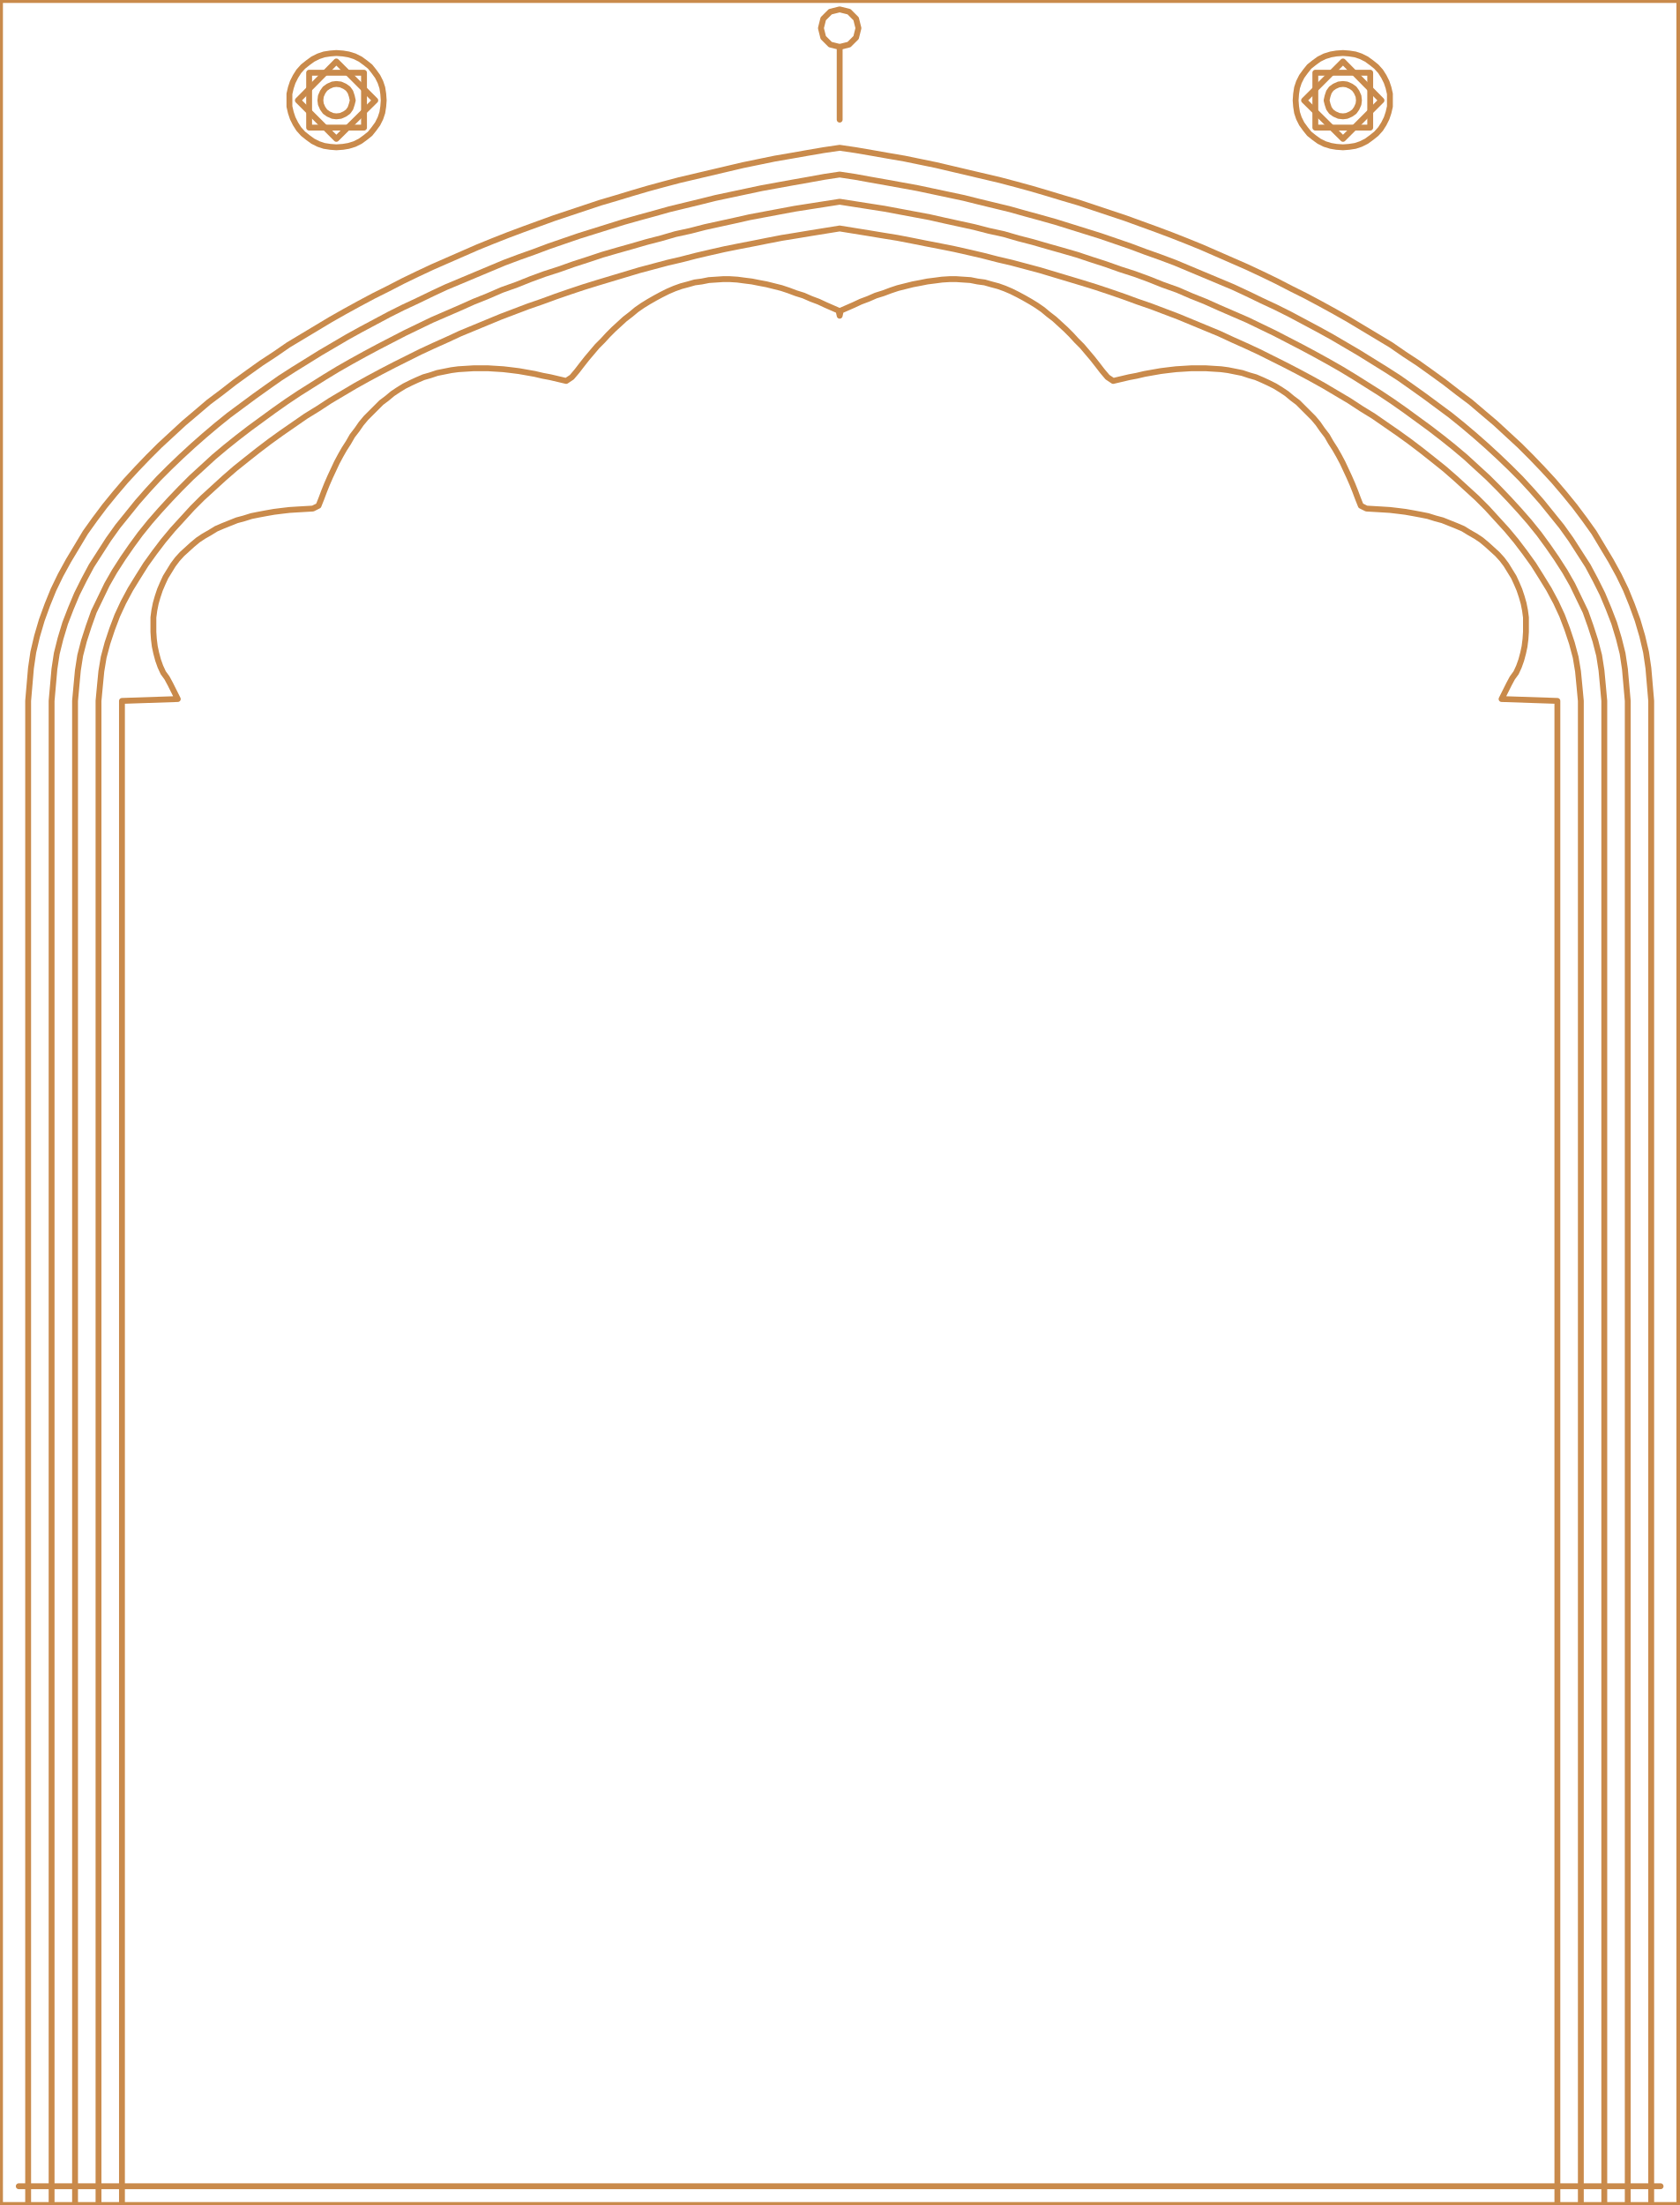
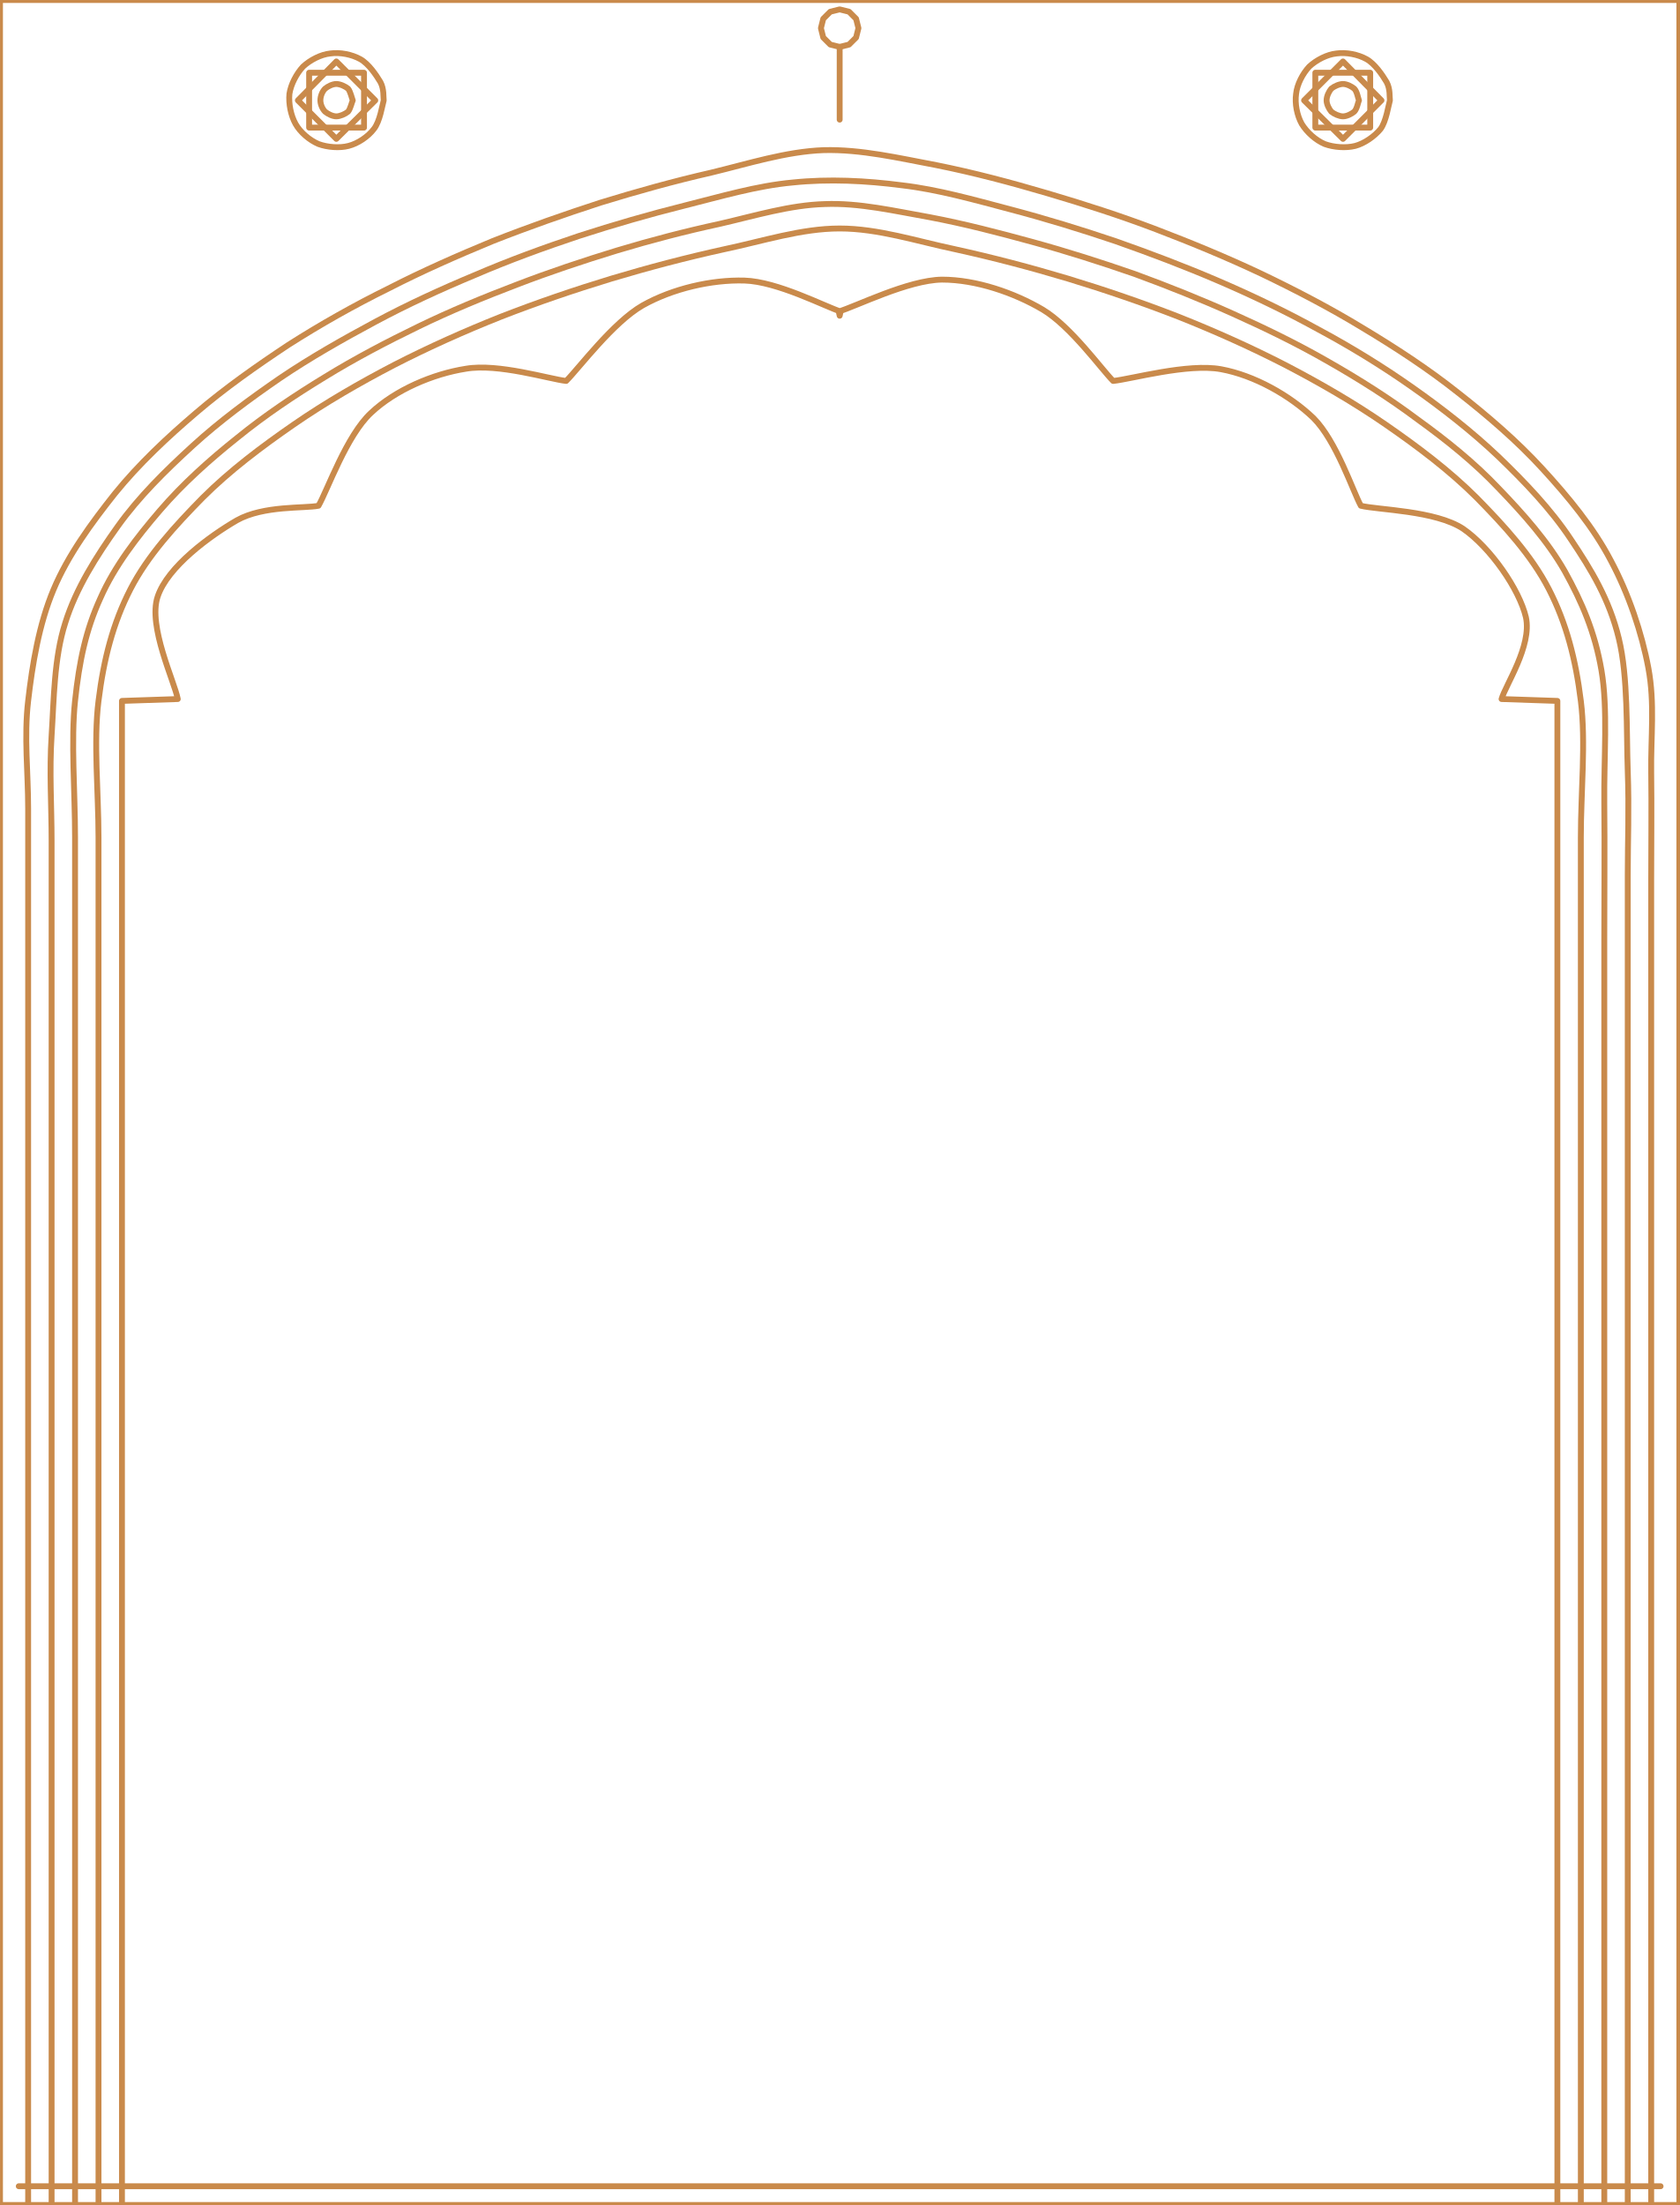
<svg xmlns="http://www.w3.org/2000/svg" viewBox="0 0 358 470" fill="none" stroke="#c98a4b" stroke-width="1.25" stroke-linecap="round" stroke-linejoin="round">
  <g class="art-frame">
    <path d="M179 470L0 470L0 0L358 0L358 470L179 470" />
  </g>
  <g class="art-arches">
-     <path data-pair="arch-0" d="M6 470L6 462.4L6 454.7L6 447.1L6 439.5L6 431.8L6 424.2L6 416.6L6 408.9L6 401.3L6 393.7L6 386L6 378.4L6 370.8L6 363.1L6 355.5L6 347.8L6 340.2L6 332.6L6 324.9L6 317.3L6 309.7L6 302L6 294.4L6 286.8L6 279.1L6 271.5L6 263.9L6 256.2L6 248.6L6 241L6 233.3L6 225.7L6 218.1L6 210.4L6 202.8L6 195.2L6 187.5L6 179.9L6 172.3L6 164.6L6 157L6 149.4L6.3 145.9L6.6 142.4L7.1 139L7.9 135.6L8.9 132.2L10.1 128.9L11.4 125.7L12.9 122.6L14.6 119.5L16.4 116.5L18.2 113.5L20.2 110.7L22.3 107.9L24.5 105.2L26.8 102.5L29.2 99.9L31.6 97.4L34 95L36.6 92.6L39.2 90.2L41.8 88L44.5 85.7L47.3 83.6L50 81.5L52.9 79.4L55.7 77.4L58.6 75.5L61.5 73.5L64.5 71.7L67.5 69.9L70.5 68.1L73.5 66.4L76.6 64.7L79.6 63.1L82.8 61.5L85.9 59.9L89 58.4L92.2 56.9L95.4 55.5L98.6 54.1L101.8 52.7L105 51.4L108.3 50.1L111.5 48.9L114.8 47.7L118.1 46.5L121.4 45.4L124.7 44.3L128 43.2L131.4 42.2L134.7 41.2L138.1 40.2L141.4 39.3L144.8 38.4L148.2 37.6L151.6 36.8L155 36L158.4 35.2L161.8 34.5L165.2 33.8L168.7 33.2L172.1 32.6L175.6 32L179 31.5L182.4 32L185.9 32.6L189.3 33.2L192.8 33.8L196.2 34.5L199.6 35.2L203 36L206.4 36.8L209.8 37.6L213.2 38.4L216.6 39.3L219.9 40.2L223.3 41.2L226.6 42.2L230 43.2L233.3 44.3L236.6 45.4L239.9 46.5L243.2 47.7L246.5 48.9L249.7 50.1L253 51.4L256.2 52.7L259.4 54.1L262.6 55.5L265.8 56.9L269 58.4L272.1 59.9L275.2 61.5L278.4 63.1L281.4 64.7L284.5 66.4L287.5 68.1L290.5 69.9L293.5 71.7L296.5 73.5L299.4 75.5L302.3 77.4L305.1 79.4L308 81.5L310.7 83.6L313.5 85.7L316.2 88L318.8 90.2L321.4 92.6L324 95L326.4 97.4L328.8 99.9L331.2 102.5L333.5 105.2L335.7 107.9L337.8 110.7L339.8 113.5L341.6 116.5L343.4 119.5L345.1 122.6L346.6 125.7L347.9 128.9L349.1 132.2L350.1 135.6L350.9 139L351.4 142.4L351.7 145.9L352 149.4L352 157L352 164.6L352 172.3L352 179.9L352 187.5L352 195.2L352 202.8L352 210.4L352 218.1L352 225.7L352 233.3L352 241L352 248.6L352 256.2L352 263.9L352 271.5L352 279.1L352 286.8L352 294.4L352 302L352 309.7L352 317.3L352 324.9L352 332.6L352 340.2L352 347.8L352 355.5L352 363.1L352 370.8L352 378.4L352 386L352 393.7L352 401.3L352 408.9L352 416.6L352 424.2L352 431.8L352 439.5L352 447.1L352 454.7L352 462.4L352 470" />
-     <path data-pair="arch-1" d="M11 470L11 462.5L11 455.1L11 447.6L11 440.2L11 432.7L11 425.3L11 417.8L11 410.3L11 402.9L11 395.4L11 388L11 380.5L11 373.1L11 365.6L11 358.1L11 350.7L11 343.2L11 335.8L11 328.3L11 320.9L11 313.4L11 305.9L11 298.5L11 291L11 283.6L11 276.1L11 268.7L11 261.2L11 253.8L11 246.3L11 238.8L11 231.4L11 223.9L11 216.5L11 209L11 201.6L11 194.1L11 186.6L11 179.2L11 171.7L11 164.3L11 156.8L11 149.4L11.3 146L11.6 142.6L12.1 139.3L12.9 136.1L13.9 132.8L15.1 129.7L16.4 126.6L17.9 123.6L19.5 120.6L21.3 117.8L23.1 115L25.1 112.2L27.2 109.6L29.3 107L31.5 104.5L33.8 102L36.2 99.6L38.6 97.3L41.1 95L43.6 92.8L46.2 90.6L48.8 88.5L51.5 86.5L54.2 84.5L57 82.5L59.7 80.6L62.5 78.8L65.4 77L68.3 75.2L71.2 73.5L74.1 71.8L77 70.2L80 68.6L83 67L86 65.5L89 64.1L92.1 62.6L95.1 61.2L98.2 59.9L101.3 58.6L104.4 57.3L107.5 56L110.7 54.8L113.8 53.7L117 52.5L120.2 51.4L123.4 50.3L126.6 49.3L129.8 48.3L133 47.3L136.2 46.4L139.5 45.5L142.7 44.6L146 43.8L149.3 43L152.5 42.2L155.8 41.5L159.1 40.8L162.4 40.1L165.7 39.5L169 38.9L172.4 38.3L175.7 37.7L179 37.2L182.3 37.7L185.6 38.3L189 38.9L192.3 39.5L195.6 40.1L198.9 40.8L202.2 41.5L205.5 42.2L208.7 43L212 43.8L215.3 44.6L218.5 45.5L221.8 46.4L225 47.3L228.2 48.3L231.4 49.3L234.6 50.3L237.8 51.4L241 52.5L244.2 53.7L247.3 54.8L250.5 56L253.6 57.3L256.7 58.6L259.8 59.9L262.9 61.2L265.9 62.6L269 64.1L272 65.5L275 67L278 68.6L281 70.2L283.9 71.8L286.8 73.5L289.7 75.2L292.6 77L295.5 78.8L298.3 80.6L301 82.5L303.8 84.5L306.5 86.5L309.2 88.5L311.8 90.6L314.4 92.8L316.9 95L319.4 97.3L321.8 99.6L324.2 102L326.5 104.5L328.7 107L330.8 109.6L332.9 112.2L334.9 115L336.7 117.8L338.5 120.6L340.1 123.6L341.6 126.6L342.9 129.7L344.1 132.8L345.1 136.1L345.9 139.3L346.4 142.6L346.7 146L347 149.4L347 156.8L347 164.3L347 171.7L347 179.2L347 186.6L347 194.1L347 201.6L347 209L347 216.5L347 223.9L347 231.4L347 238.8L347 246.3L347 253.8L347 261.2L347 268.7L347 276.1L347 283.6L347 291L347 298.5L347 305.9L347 313.4L347 320.9L347 328.3L347 335.8L347 343.2L347 350.7L347 358.1L347 365.6L347 373.1L347 380.5L347 388L347 395.4L347 402.9L347 410.3L347 417.8L347 425.3L347 432.7L347 440.2L347 447.6L347 455.1L347 462.5L347 470" />
-     <path data-pair="arch-2" d="M16 470L16 462.7L16 455.4L16 448.1L16 440.9L16 433.6L16 426.3L16 419L16 411.7L16 404.4L16 397.1L16 389.8L16 382.6L16 375.3L16 368L16 360.7L16 353.4L16 346.1L16 338.8L16 331.5L16 324.3L16 317L16 309.7L16 302.4L16 295.1L16 287.8L16 280.5L16 273.2L16 266L16 258.7L16 251.4L16 244.1L16 236.8L16 229.5L16 222.2L16 214.9L16 207.7L16 200.4L16 193.1L16 185.8L16 178.5L16 171.2L16 163.9L16 156.6L16 149.4L16.3 146.1L16.6 142.9L17.1 139.7L17.9 136.6L18.9 133.5L20 130.4L21.4 127.5L22.8 124.6L24.4 121.8L26.2 119L28 116.4L29.9 113.8L32 111.2L34.1 108.8L36.3 106.4L38.5 104.1L40.8 101.8L43.2 99.6L45.6 97.4L48.1 95.3L50.6 93.3L53.2 91.3L55.8 89.4L58.4 87.5L61.1 85.6L63.8 83.8L66.5 82.1L69.2 80.4L72 78.7L74.8 77.1L77.7 75.5L80.5 74L83.4 72.5L86.3 71L89.2 69.6L92.1 68.2L95.1 66.9L98.1 65.6L101 64.3L104 63.1L107 61.8L110.1 60.7L113.1 59.5L116.1 58.4L119.2 57.4L122.3 56.3L125.4 55.3L128.4 54.3L131.5 53.4L134.7 52.5L137.8 51.6L140.9 50.8L144 49.9L147.2 49.2L150.3 48.4L153.5 47.7L156.7 47L159.8 46.3L163 45.7L166.2 45.1L169.4 44.5L172.6 44L175.8 43.5L179 43L182.2 43.5L185.4 44L188.6 44.5L191.8 45.1L195 45.7L198.2 46.3L201.3 47L204.5 47.7L207.7 48.4L210.8 49.2L214 49.9L217.1 50.8L220.2 51.6L223.3 52.5L226.5 53.4L229.6 54.3L232.6 55.3L235.7 56.3L238.8 57.4L241.9 58.4L244.9 59.5L247.9 60.7L251 61.8L254 63.1L257 64.3L259.9 65.6L262.9 66.9L265.9 68.2L268.8 69.6L271.7 71L274.6 72.5L277.5 74L280.3 75.5L283.2 77.1L286 78.7L288.8 80.4L291.5 82.1L294.2 83.8L296.9 85.6L299.6 87.5L302.2 89.4L304.8 91.3L307.4 93.3L309.9 95.3L312.4 97.4L314.8 99.6L317.2 101.8L319.5 104.1L321.7 106.4L323.9 108.8L326 111.2L328.1 113.8L330 116.4L331.8 119L333.6 121.8L335.2 124.6L336.6 127.5L338 130.4L339.1 133.5L340.1 136.6L340.9 139.7L341.4 142.9L341.7 146.1L342 149.4L342 156.6L342 163.9L342 171.2L342 178.5L342 185.8L342 193.1L342 200.4L342 207.7L342 214.9L342 222.2L342 229.5L342 236.8L342 244.1L342 251.4L342 258.7L342 266L342 273.2L342 280.5L342 287.8L342 295.1L342 302.4L342 309.7L342 317L342 324.3L342 331.5L342 338.8L342 346.1L342 353.4L342 360.7L342 368L342 375.3L342 382.6L342 389.8L342 397.1L342 404.4L342 411.7L342 419L342 426.3L342 433.6L342 440.9L342 448.1L342 455.4L342 462.7L342 470" />
-     <path data-pair="arch-3" d="M21 470L21 462.7L21 455.4L21 448.1L21 440.9L21 433.6L21 426.3L21 419L21 411.7L21 404.4L21 397.1L21 389.8L21 382.6L21 375.3L21 368L21 360.7L21 353.4L21 346.1L21 338.8L21 331.5L21 324.3L21 317L21 309.7L21 302.4L21 295.1L21 287.8L21 280.5L21 273.2L21 266L21 258.7L21 251.4L21 244.1L21 236.8L21 229.5L21 222.2L21 214.9L21 207.7L21 200.4L21 193.1L21 185.8L21 178.5L21 171.2L21 163.9L21 156.6L21 149.4L21.3 146.2L21.6 143.1L22.1 140.1L22.9 137.1L23.9 134.1L25 131.2L26.3 128.4L27.8 125.6L29.4 123L31.1 120.3L32.9 117.8L34.8 115.3L36.8 112.9L38.9 110.6L41 108.3L43.2 106.1L45.5 104L47.8 101.9L50.1 99.9L52.6 97.9L55 96L57.5 94.1L60 92.3L62.6 90.5L65.2 88.7L67.8 87.1L70.4 85.4L73.1 83.8L75.8 82.2L78.5 80.7L81.3 79.2L84 77.8L86.8 76.4L89.6 75L92.4 73.7L95.3 72.4L98.1 71.1L101 69.9L103.9 68.7L106.8 67.5L109.7 66.4L112.6 65.3L115.5 64.3L118.5 63.2L121.4 62.2L124.4 61.2L127.3 60.3L130.3 59.4L133.3 58.5L136.3 57.6L139.3 56.8L142.3 56L145.3 55.3L148.4 54.5L151.4 53.8L154.5 53.1L157.5 52.5L160.6 51.9L163.6 51.3L166.7 50.7L169.8 50.2L172.8 49.7L175.9 49.2L179 48.7L182.1 49.2L185.2 49.7L188.2 50.2L191.3 50.7L194.4 51.3L197.4 51.9L200.5 52.5L203.5 53.1L206.6 53.8L209.6 54.5L212.7 55.3L215.7 56L218.7 56.8L221.7 57.6L224.7 58.5L227.7 59.4L230.7 60.3L233.6 61.2L236.6 62.2L239.5 63.2L242.5 64.3L245.4 65.3L248.3 66.4L251.2 67.5L254.1 68.7L257 69.9L259.9 71.1L262.7 72.4L265.6 73.7L268.4 75L271.2 76.4L274 77.8L276.7 79.2L279.5 80.7L282.2 82.2L284.9 83.8L287.6 85.4L290.2 87.1L292.8 88.7L295.4 90.5L298 92.3L300.5 94.1L303 96L305.4 97.9L307.9 99.9L310.2 101.9L312.5 104L314.8 106.1L317 108.3L319.1 110.6L321.2 112.9L323.2 115.3L325.1 117.8L326.9 120.3L328.6 123L330.2 125.6L331.7 128.4L333 131.2L334.1 134.1L335.1 137.1L335.9 140.1L336.4 143.1L336.7 146.2L337 149.4L337 156.6L337 163.9L337 171.2L337 178.5L337 185.8L337 193.1L337 200.4L337 207.7L337 214.9L337 222.2L337 229.5L337 236.8L337 244.1L337 251.4L337 258.7L337 266L337 273.2L337 280.5L337 287.8L337 295.1L337 302.4L337 309.7L337 317L337 324.3L337 331.5L337 338.8L337 346.1L337 353.4L337 360.7L337 368L337 375.3L337 382.6L337 389.8L337 397.1L337 404.4L337 411.7L337 419L337 426.3L337 433.6L337 440.9L337 448.1L337 455.4L337 462.7L337 470" />
-     <path data-pair="arch-4" d="M26 470L26 462.9L26 455.7L26 448.6L26 441.5L26 434.4L26 427.2L26 420.1L26 413L26 405.9L26 398.7L26 391.6L26 384.5L26 377.4L26 370.2L26 363.1L26 356L26 348.9L26 341.7L26 334.6L26 327.5L26 320.4L26 313.2L26 306.1L26 299L26 291.9L26 284.7L26 277.6L26 270.5L26 263.4L26 256.2L26 249.1L26 242L26 234.9L26 227.7L26 220.6L26 213.5L26 206.4L26 199.2L26 192.1L26 185L26 177.9L26 170.7L26 163.6L26 156.5L26 149.4L37.9 149L37.1 147.4L36.3 145.8L35.6 144.5L34.8 143.4L34.2 142.1L33.7 140.7L33.3 139.2L33 137.8L32.8 136.2L32.7 134.7L32.7 133.2L32.7 131.6L32.9 130.1L33.2 128.6L33.6 127.2L34.1 125.7L34.7 124.3L35.3 123L36.1 121.7L36.9 120.4L37.8 119.2L38.8 118.1L39.9 117.1L41 116.1L42.2 115.1L43.4 114.3L44.8 113.5L46.1 112.7L47.5 112.1L49 111.5L50.5 110.9L52 110.5L53.6 110L55.1 109.7L56.7 109.4L58.4 109.1L60 108.9L61.7 108.7L63.3 108.6L65 108.5L66.7 108.4L67.9 107.8L68.5 106.3L69.1 104.7L69.7 103.2L70.4 101.6L71.1 100.1L71.8 98.6L72.6 97.1L73.4 95.7L74.3 94.3L75.1 92.9L76.1 91.6L77 90.3L78 89.1L79.1 88L80.2 86.9L81.3 85.8L82.5 84.9L83.7 83.9L84.9 83.1L86.2 82.3L87.6 81.6L88.9 81L90.3 80.4L91.7 80L93.2 79.5L94.7 79.2L96.2 78.9L97.7 78.7L99.3 78.6L100.9 78.5L102.4 78.5L104.1 78.5L105.7 78.6L107.3 78.7L109 78.9L110.6 79.1L112.3 79.4L114 79.7L115.7 80.1L117.3 80.4L119 80.8L120.7 81.2L121.9 80.4L123 79.1L124 77.8L125.1 76.4L126.2 75.1L127.3 73.8L128.5 72.6L129.6 71.4L130.8 70.2L132 69.1L133.2 68L134.5 67L135.7 66L137 65.1L138.3 64.3L139.7 63.5L141 62.8L142.4 62.1L143.8 61.5L145.2 61L146.7 60.6L148.1 60.2L149.6 60L151.1 59.7L152.6 59.6L154.1 59.5L155.6 59.5L157.2 59.6L158.7 59.8L160.3 60L161.8 60.3L163.4 60.6L165 61L166.6 61.4L168.1 61.9L169.7 62.5L171.3 63L172.9 63.7L174.5 64.3L176 65L177.6 65.7L179.2 66.4L179 67.3L178.8 66.4L180.4 65.7L182 65L183.5 64.3L185.1 63.7L186.7 63L188.3 62.5L189.9 61.9L191.4 61.4L193 61L194.6 60.6L196.2 60.3L197.7 60L199.3 59.8L200.8 59.6L202.4 59.5L203.9 59.5L205.4 59.6L206.9 59.7L208.4 60L209.9 60.2L211.3 60.6L212.8 61L214.2 61.5L215.6 62.1L217 62.8L218.3 63.5L219.7 64.3L221 65.1L222.3 66L223.5 67L224.8 68L226 69.1L227.2 70.2L228.4 71.4L229.5 72.6L230.7 73.8L231.8 75.1L232.9 76.4L234 77.8L235 79.1L236.1 80.4L237.3 81.2L239 80.8L240.7 80.4L242.3 80.1L244 79.7L245.7 79.4L247.4 79.1L249 78.9L250.7 78.7L252.3 78.6L253.9 78.5L255.6 78.5L257.1 78.5L258.7 78.6L260.3 78.7L261.8 78.9L263.3 79.2L264.8 79.5L266.3 80L267.7 80.4L269.1 81L270.4 81.6L271.8 82.3L273.1 83.1L274.3 83.9L275.5 84.9L276.7 85.8L277.8 86.9L278.9 88L280 89.1L281 90.3L281.9 91.6L282.9 92.9L283.7 94.3L284.6 95.7L285.4 97.1L286.2 98.6L286.9 100.1L287.6 101.6L288.3 103.2L288.9 104.7L289.5 106.3L290.1 107.8L291.3 108.4L293 108.5L294.7 108.6L296.3 108.7L298 108.9L299.6 109.1L301.3 109.4L302.9 109.7L304.4 110L306 110.5L307.5 110.9L309 111.5L310.5 112.1L311.9 112.7L313.2 113.5L314.6 114.3L315.8 115.1L317 116.1L318.1 117.1L319.2 118.1L320.2 119.2L321.1 120.4L321.9 121.7L322.7 123L323.3 124.3L323.9 125.7L324.4 127.2L324.8 128.6L325.1 130.1L325.3 131.6L325.3 133.2L325.3 134.7L325.2 136.2L325 137.8L324.7 139.2L324.3 140.7L323.8 142.1L323.2 143.4L322.4 144.5L321.7 145.8L320.9 147.4L320.1 149L332 149.4L332 156.5L332 163.6L332 170.7L332 177.9L332 185L332 192.1L332 199.2L332 206.4L332 213.5L332 220.6L332 227.7L332 234.9L332 242L332 249.1L332 256.2L332 263.4L332 270.5L332 277.6L332 284.7L332 291.9L332 299L332 306.1L332 313.2L332 320.4L332 327.5L332 334.6L332 341.7L332 348.9L332 356L332 363.1L332 370.2L332 377.4L332 384.5L332 391.6L332 398.7L332 405.9L332 413L332 420.1L332 427.2L332 434.4L332 441.5L332 448.6L332 455.7L332 462.9L332 470" />
+     <path data-pair="arch-0" d="M6 470C6 466.2 6 454.7 6 447.1C6 439.5 6 431.8 6 424.2C6 416.6 6 408.9 6 401.3C6 393.7 6 386 6 378.4C6 370.8 6 363.1 6 355.5C6 347.8 6 340.2 6 332.6C6 324.9 6 317.3 6 309.7C6 302 6 294.4 6 286.8C6 279.1 6 271.5 6 263.9C6 256.2 6 248.6 6 241C6 233.3 6 225.7 6 218.1C6 210.4 6 202.8 6 195.2C6 187.5 6 179.9 6 172.3C6 164.6 5.1 157.1 6 149.4C6.9 141.6 8.3 133.1 11.4 125.7C14.5 118.3 19.5 111.5 24.5 105.2C29.6 98.9 35.7 93.2 41.8 88C48 82.7 54.7 78 61.5 73.5C68.4 69.1 75.5 65.1 82.8 61.5C90 57.8 97.5 54.5 105 51.4C112.6 48.4 120.3 45.7 128 43.2C135.8 40.8 143.7 38.6 151.6 36.8C159.5 34.9 167.5 32.3 175.6 32C183.6 31.8 191.6 33.7 199.6 35.2C207.6 36.8 215.5 38.9 223.3 41.2C231.1 43.5 238.9 46 246.5 48.9C254.1 51.8 261.6 54.9 269 58.4C276.3 61.9 283.6 65.7 290.5 69.9C297.5 74.1 304.4 78.6 310.7 83.6C317.1 88.6 323.4 94 328.8 99.9C334.3 105.9 339.7 112.4 343.4 119.5C347.2 126.6 350 134.9 351.4 142.4C352.8 149.9 351.9 157.1 352 164.6C352.1 172.1 352 179.9 352 187.5C352 195.2 352 202.8 352 210.4C352 218.1 352 225.7 352 233.3C352 241 352 248.6 352 256.2C352 263.9 352 271.5 352 279.1C352 286.8 352 294.4 352 302C352 309.7 352 317.3 352 324.9C352 332.6 352 340.2 352 347.8C352 355.5 352 363.1 352 370.8C352 378.4 352 386 352 393.7C352 401.3 352 408.9 352 416.6C352 424.2 352 431.8 352 439.5C352 447.1 352 457.3 352 462.4C352 467.5 352 468.7 352 470" />
+     <path data-pair="arch-1" d="M11 470C11 466.3 11 455.1 11 447.6C11 440.2 11 432.7 11 425.3C11 417.8 11 410.3 11 402.9C11 395.4 11 388 11 380.5C11 373.1 11 365.6 11 358.1C11 350.7 11 343.2 11 335.8C11 328.3 11 320.9 11 313.4C11 305.9 11 298.5 11 291C11 283.6 11 276.1 11 268.7C11 261.2 11 253.8 11 246.3C11 238.8 11 231.4 11 223.9C11 216.5 11 209 11 201.6C11 194.1 11 186.6 11 179.2C11 171.7 10.5 164.5 11 156.8C11.5 149.1 11.5 140.3 13.9 132.8C16.2 125.4 20.6 118.5 25.1 112.2C29.6 105.9 35.3 100.3 41.1 95C46.9 89.7 53.3 85 59.7 80.6C66.2 76.2 73.1 72.3 80 68.6C86.9 64.9 94.1 61.6 101.3 58.6C108.5 55.5 115.9 52.8 123.4 50.3C130.8 47.9 138.4 45.7 146 43.8C153.6 41.9 161.3 39.6 169 38.9C176.7 38.1 184.6 38.5 192.3 39.5C200 40.4 207.7 42.6 215.3 44.6C222.9 46.6 230.4 48.9 237.8 51.4C245.2 54 252.6 56.8 259.8 59.9C267 63 274.1 66.4 281 70.2C287.9 73.9 294.6 78 301 82.5C307.4 87 313.7 91.9 319.4 97.3C325 102.7 330.6 108.5 334.9 115C339.2 121.4 343.1 127.8 345.1 136.1C347.1 144.3 346.7 155.8 347 164.3C347.3 172.7 347 179.2 347 186.6C347 194.1 347 201.6 347 209C347 216.5 347 223.9 347 231.4C347 238.8 347 246.3 347 253.8C347 261.2 347 268.7 347 276.1C347 283.6 347 291 347 298.5C347 305.9 347 313.4 347 320.9C347 328.3 347 335.8 347 343.2C347 350.7 347 358.1 347 365.6C347 373.1 347 380.5 347 388C347 395.4 347 402.9 347 410.3C347 417.8 347 425.3 347 432.7C347 440.2 347 448.9 347 455.1C347 461.3 347 467.5 347 470" />
+     <path data-pair="arch-2" d="M16 470C16 465.1 16 450.6 16 440.9C16 431.1 16 421.4 16 411.7C16 402 16 392.3 16 382.6C16 372.8 16 363.1 16 353.4C16 343.7 16 334 16 324.3C16 314.5 16 304.8 16 295.1C16 285.4 16 275.7 16 266C16 256.2 16 246.5 16 236.8C16 227.1 16 217.4 16 207.7C16 197.9 16 188.2 16 178.5C16 168.8 15.1 157.9 16 149.4C16.9 140.9 18.3 134.3 21.4 127.5C24.4 120.7 29.2 114.5 34.1 108.8C39 103.1 44.7 98 50.6 93.3C56.5 88.5 62.8 84.3 69.2 80.4C75.7 76.4 82.4 72.9 89.2 69.6C96 66.3 103 63.4 110.1 60.7C117.1 58 124.3 55.6 131.5 53.4C138.8 51.2 146.1 49.3 153.5 47.7C160.9 46 168.4 43.7 175.8 43.5C183.2 43.2 190.8 45 198.2 46.3C205.6 47.7 212.9 49.6 220.2 51.6C227.5 53.6 234.7 55.9 241.9 58.4C249 61 256 63.8 262.9 66.9C269.8 70 276.6 73.3 283.2 77.1C289.7 80.8 296.2 84.9 302.2 89.4C308.3 93.8 314.3 98.6 319.5 104.1C324.7 109.5 329.9 115.3 333.6 121.8C337.2 128.3 340 134.7 341.4 142.9C342.8 151.1 341.9 161.6 342 171.2C342.1 180.8 342 190.6 342 200.4C342 210.1 342 219.8 342 229.5C342 239.2 342 248.9 342 258.7C342 268.4 342 278.1 342 287.8C342 297.5 342 307.2 342 317C342 326.7 342 336.4 342 346.1C342 355.8 342 365.5 342 375.3C342 385 342 394.7 342 404.4C342 414.1 342 423.8 342 433.6C342 443.3 342 456.6 342 462.7C342 468.8 342 468.8 342 470" />
+     <path data-pair="arch-3" d="M21 470C21 465.1 21 450.6 21 440.9C21 431.1 21 421.4 21 411.7C21 402 21 392.3 21 382.6C21 372.8 21 363.1 21 353.4C21 343.7 21 334 21 324.3C21 314.5 21 304.8 21 295.1C21 285.4 21 275.7 21 266C21 256.2 21 246.5 21 236.8C21 227.1 21 217.4 21 207.7C21 197.9 21 188.2 21 178.5C21 168.8 19.9 158.2 21 149.4C22.1 140.5 24.1 132.8 27.8 125.6C31.5 118.4 37.4 112 43.2 106.1C49 100.3 55.8 95.2 62.6 90.5C69.4 85.8 76.7 81.6 84 77.8C91.4 74 99 70.6 106.8 67.5C114.5 64.5 122.4 61.8 130.3 59.4C138.3 57 146.3 54.9 154.5 53.1C162.6 51.4 170.8 48.7 179 48.7C187.2 48.7 195.4 51.4 203.5 53.1C211.7 54.9 219.7 57 227.7 59.4C235.6 61.8 243.5 64.5 251.2 67.5C259 70.6 266.6 74 274 77.8C281.3 81.6 288.6 85.8 295.4 90.5C302.2 95.2 309 100.3 314.8 106.1C320.6 112 326.5 118.4 330.2 125.6C333.9 132.8 335.9 140.5 337 149.4C338.1 158.2 337 168.8 337 178.5C337 188.2 337 197.9 337 207.7C337 217.4 337 227.1 337 236.8C337 246.5 337 256.2 337 266C337 275.7 337 285.4 337 295.1C337 304.8 337 314.5 337 324.3C337 334 337 343.7 337 353.4C337 363.1 337 372.8 337 382.6C337 392.3 337 402 337 411.7C337 421.4 337 431.1 337 440.9C337 450.6 337 465.1 337 470" />
+     <path data-pair="arch-4" d="M26 470C26 465.2 26 451 26 441.5C26 432 26 422.5 26 413C26 403.5 26 394 26 384.5C26 375 26 365.5 26 356C26 346.5 26 337 26 327.5C26 318 26 308.5 26 299C26 289.5 26 280 26 270.5C26 261 26 251.5 26 242C26 232.5 26 223 26 213.5C26 204 26 194.5 26 185C26 175.5 26 162.4 26 156.5C26 150.5 26 150.5 26 149.4L37.9 149C37.2 145.3 31.5 133.5 33.6 127.2C35.7 120.8 44.8 114.2 50.5 110.9C56.2 107.7 65 108.4 67.9 107.8C69.8 104.5 73.9 92.8 79.1 88C84.3 83.1 92.3 79.7 99.3 78.6C106.2 77.4 117.1 80.8 120.7 81.2C123.4 78.5 130.7 68.7 137 65.1C143.4 61.5 151.7 59.6 158.7 59.8C165.7 60 175.8 65.3 179.2 66.4L179 67.3L178.8 66.4C182.5 65.3 193.6 59.7 200.8 59.6C208.1 59.6 216.2 62.4 222.3 66C228.3 69.6 234.8 78.7 237.3 81.2C241.2 80.8 253.2 77.4 260.3 78.7C267.4 80 275 84.3 280 89.1C284.9 94 288.4 104.7 290.1 107.8C293.7 108.7 306 108.8 311.9 112.7C317.7 116.7 323.9 125.6 325.3 131.6C326.6 137.7 320.9 146.1 320.1 149L332 149.4C332 154.1 332 168.4 332 177.9C332 187.4 332 196.9 332 206.4C332 215.9 332 225.4 332 234.9C332 244.4 332 253.9 332 263.4C332 272.9 332 282.4 332 291.9C332 301.4 332 310.9 332 320.4C332 329.9 332 339.4 332 348.9C332 358.4 332 367.9 332 377.4C332 386.9 332 396.4 332 405.9C332 415.4 332 424.9 332 434.4C332 443.9 332 456.9 332 462.9C332 468.8 332 468.8 332 470" />
  </g>
  <g class="art-waves">

</g>
  <g class="art-ornament">
    <path d="M179 25.5L179 10" />
    <path d="M183 6L182.5 8L181 9.5L179 10L177 9.5L175.5 8L175 6L175.5 4L177 2.5L179 2L181 2.5L182.5 4L183 6" />
-     <path d="M81.8 21.4L81.7 22.7L81.5 24L81.1 25.2L80.5 26.4L79.7 27.5L78.9 28.5L77.9 29.3L76.8 30.1L75.6 30.7L74.3 31.1L73.1 31.3L71.7 31.4L70.4 31.3L69.1 31.1L67.9 30.7L66.7 30.1L65.6 29.3L64.6 28.5L63.7 27.5L63 26.4L62.4 25.2L62 24L61.7 22.7L61.7 21.4L61.7 20L62 18.7L62.4 17.5L63 16.3L63.7 15.2L64.6 14.2L65.6 13.4L66.7 12.6L67.9 12L69.1 11.6L70.4 11.4L71.7 11.3L73.1 11.4L74.3 11.6L75.6 12L76.8 12.6L77.9 13.4L78.9 14.2L79.7 15.2L80.5 16.3L81.1 17.5L81.5 18.7L81.7 20L81.8 21.4" />
+     <path d="M81.8 21.4C81.5 22.4 81 25.9 79.7 27.5C78.5 29.1 76.3 30.6 74.3 31.1C72.4 31.6 69.8 31.4 67.9 30.7C66 29.9 64 28.2 63 26.4C62 24.6 61.5 22.1 61.7 20C62 18 63.2 15.7 64.6 14.2C66.1 12.8 68.4 11.6 70.4 11.4C72.5 11.1 75 11.6 76.8 12.6C78.6 13.6 80.2 16 81.1 17.5C81.9 19 81.7 20.7 81.8 21.4" />
    <path d="M77.6 15.5L77.6 27.2L65.9 27.2L65.9 15.5L77.6 15.5" />
    <path d="M80 21.4L71.7 29.6L63.5 21.4L71.7 13.1L80 21.4" />
-     <path d="M75.2 21.4L75 22.2L74.7 23.1L74.2 23.8L73.5 24.3L72.6 24.7L71.7 24.8L70.9 24.7L70 24.3L69.3 23.8L68.8 23.1L68.4 22.2L68.3 21.4L68.4 20.5L68.8 19.6L69.3 18.9L70 18.4L70.9 18L71.7 17.9L72.6 18L73.5 18.4L74.2 18.9L74.7 19.6L75 20.5L75.2 21.4" />
-     <path d="M296.3 21.4L296.3 22.7L296 24L295.6 25.2L295 26.4L294.3 27.5L293.4 28.5L292.4 29.3L291.3 30.1L290.1 30.7L288.9 31.1L287.6 31.3L286.3 31.4L284.9 31.3L283.7 31.1L282.4 30.7L281.2 30.1L280.1 29.3L279.1 28.5L278.3 27.5L277.5 26.4L276.9 25.2L276.5 24L276.3 22.7L276.2 21.4L276.3 20L276.5 18.7L276.9 17.5L277.5 16.3L278.3 15.2L279.1 14.2L280.1 13.4L281.2 12.6L282.4 12L283.7 11.6L284.9 11.4L286.3 11.3L287.6 11.4L288.9 11.6L290.1 12L291.3 12.6L292.4 13.4L293.4 14.2L294.3 15.2L295 16.3L295.6 17.5L296 18.7L296.3 20L296.3 21.4" />
+     <path d="M75.2 21.4C75 21.8 74.7 23.2 74.2 23.8C73.6 24.3 72.5 24.8 71.7 24.8C70.9 24.8 69.9 24.3 69.3 23.8C68.7 23.2 68.3 22.2 68.3 21.4C68.3 20.5 68.7 19.5 69.3 18.9C69.9 18.4 70.9 17.9 71.7 17.9C72.5 17.9 73.6 18.4 74.2 18.9C74.7 19.5 75 20.9 75.2 21.4" />
+     <path d="M296.3 21.4C296 22.4 295.5 25.9 294.3 27.5C293 29.1 290.8 30.6 288.9 31.1C286.9 31.6 284.3 31.4 282.4 30.7C280.5 29.9 278.6 28.2 277.5 26.4C276.5 24.6 276 22.1 276.3 20C276.5 18 277.7 15.7 279.1 14.2C280.6 12.8 282.9 11.6 284.9 11.4C287 11.1 289.5 11.6 291.3 12.6C293.1 13.6 294.7 16 295.6 17.5C296.4 19 296.2 20.7 296.3 21.4" />
    <path d="M292.1 15.5L292.1 27.2L280.4 27.2L280.4 15.5L292.1 15.5" />
    <path d="M294.5 21.4L286.3 29.6L278 21.4L286.3 13.1L294.5 21.4" />
-     <path d="M289.7 21.4L289.6 22.2L289.2 23.1L288.7 23.8L288 24.3L287.1 24.7L286.3 24.8L285.4 24.7L284.5 24.3L283.8 23.8L283.3 23.1L283 22.2L282.8 21.4L283 20.5L283.3 19.6L283.8 18.9L284.5 18.4L285.4 18L286.3 17.9L287.1 18L288 18.4L288.7 18.9L289.2 19.6L289.6 20.5L289.7 21.4" />
+     <path d="M289.7 21.4C289.5 21.8 289.3 23.2 288.7 23.8C288.1 24.3 287.1 24.8 286.3 24.8C285.5 24.8 284.4 24.3 283.8 23.8C283.3 23.2 282.8 22.2 282.8 21.4C282.8 20.5 283.3 19.5 283.8 18.9C284.4 18.4 285.5 17.9 286.3 17.9C287.1 17.9 288.1 18.4 288.7 18.9C289.3 19.5 289.5 20.9 289.7 21.4" />
    <path d="M4 466L354 466" />
  </g>
</svg>
